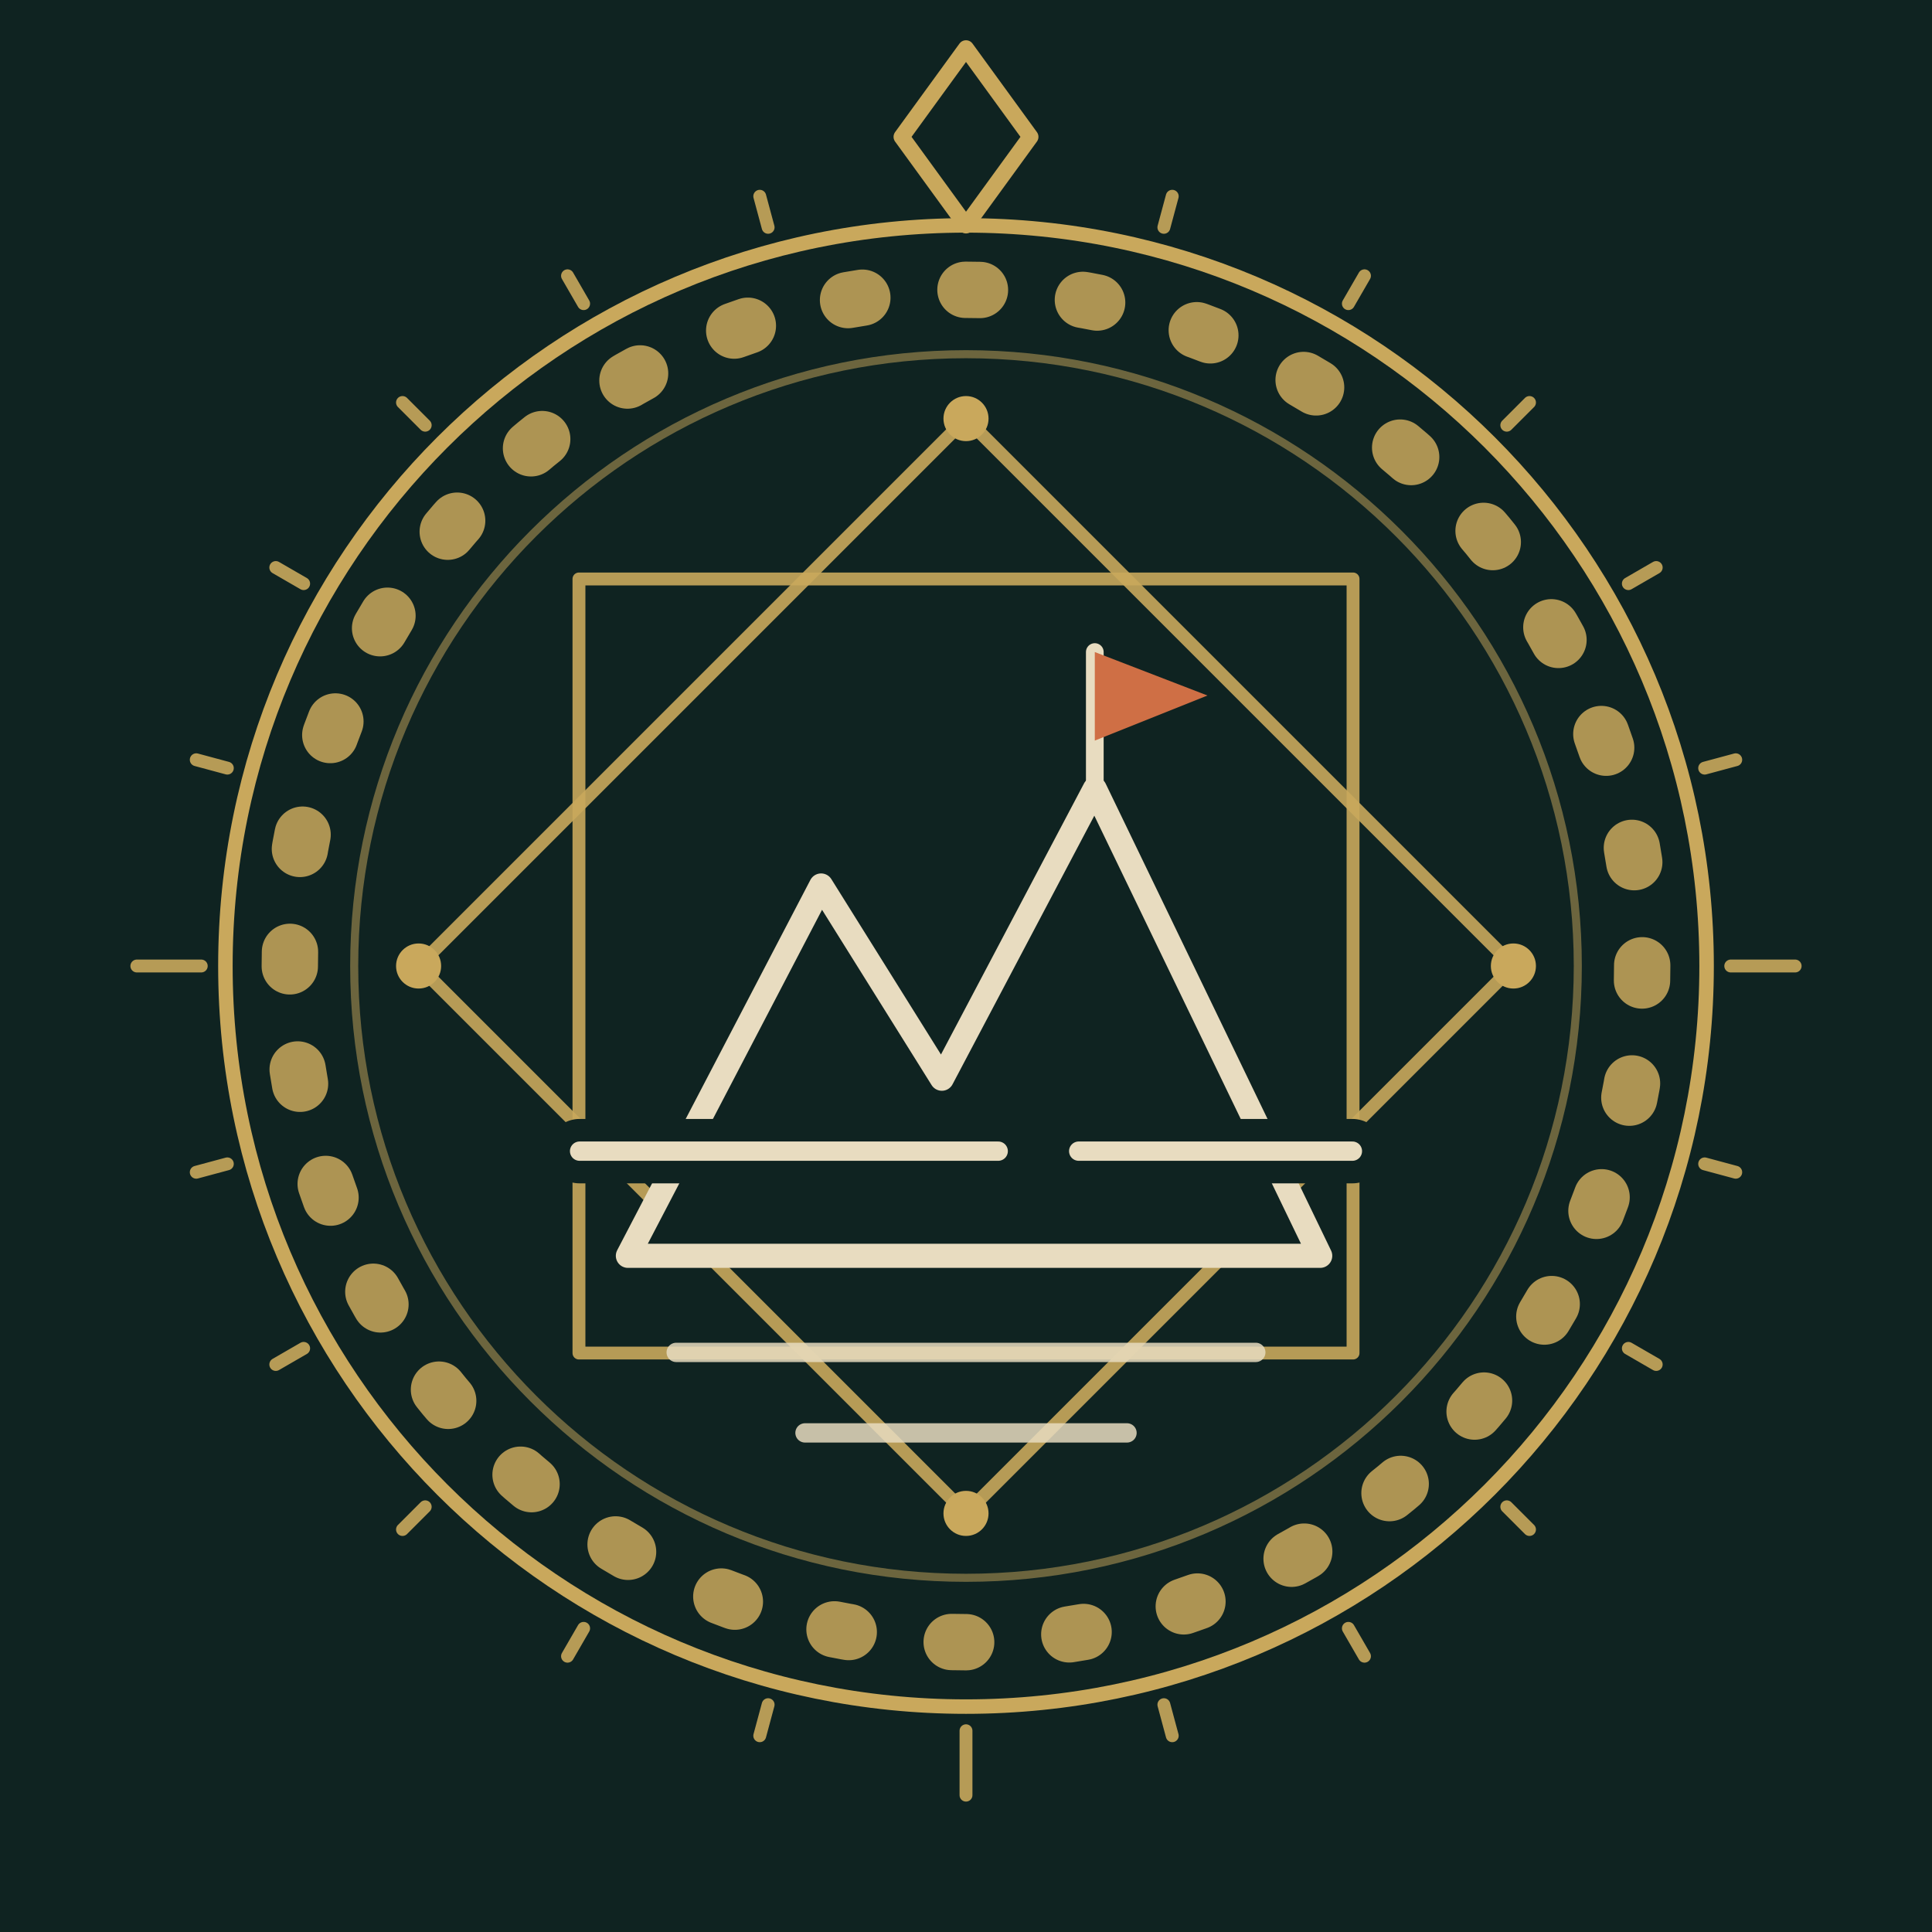
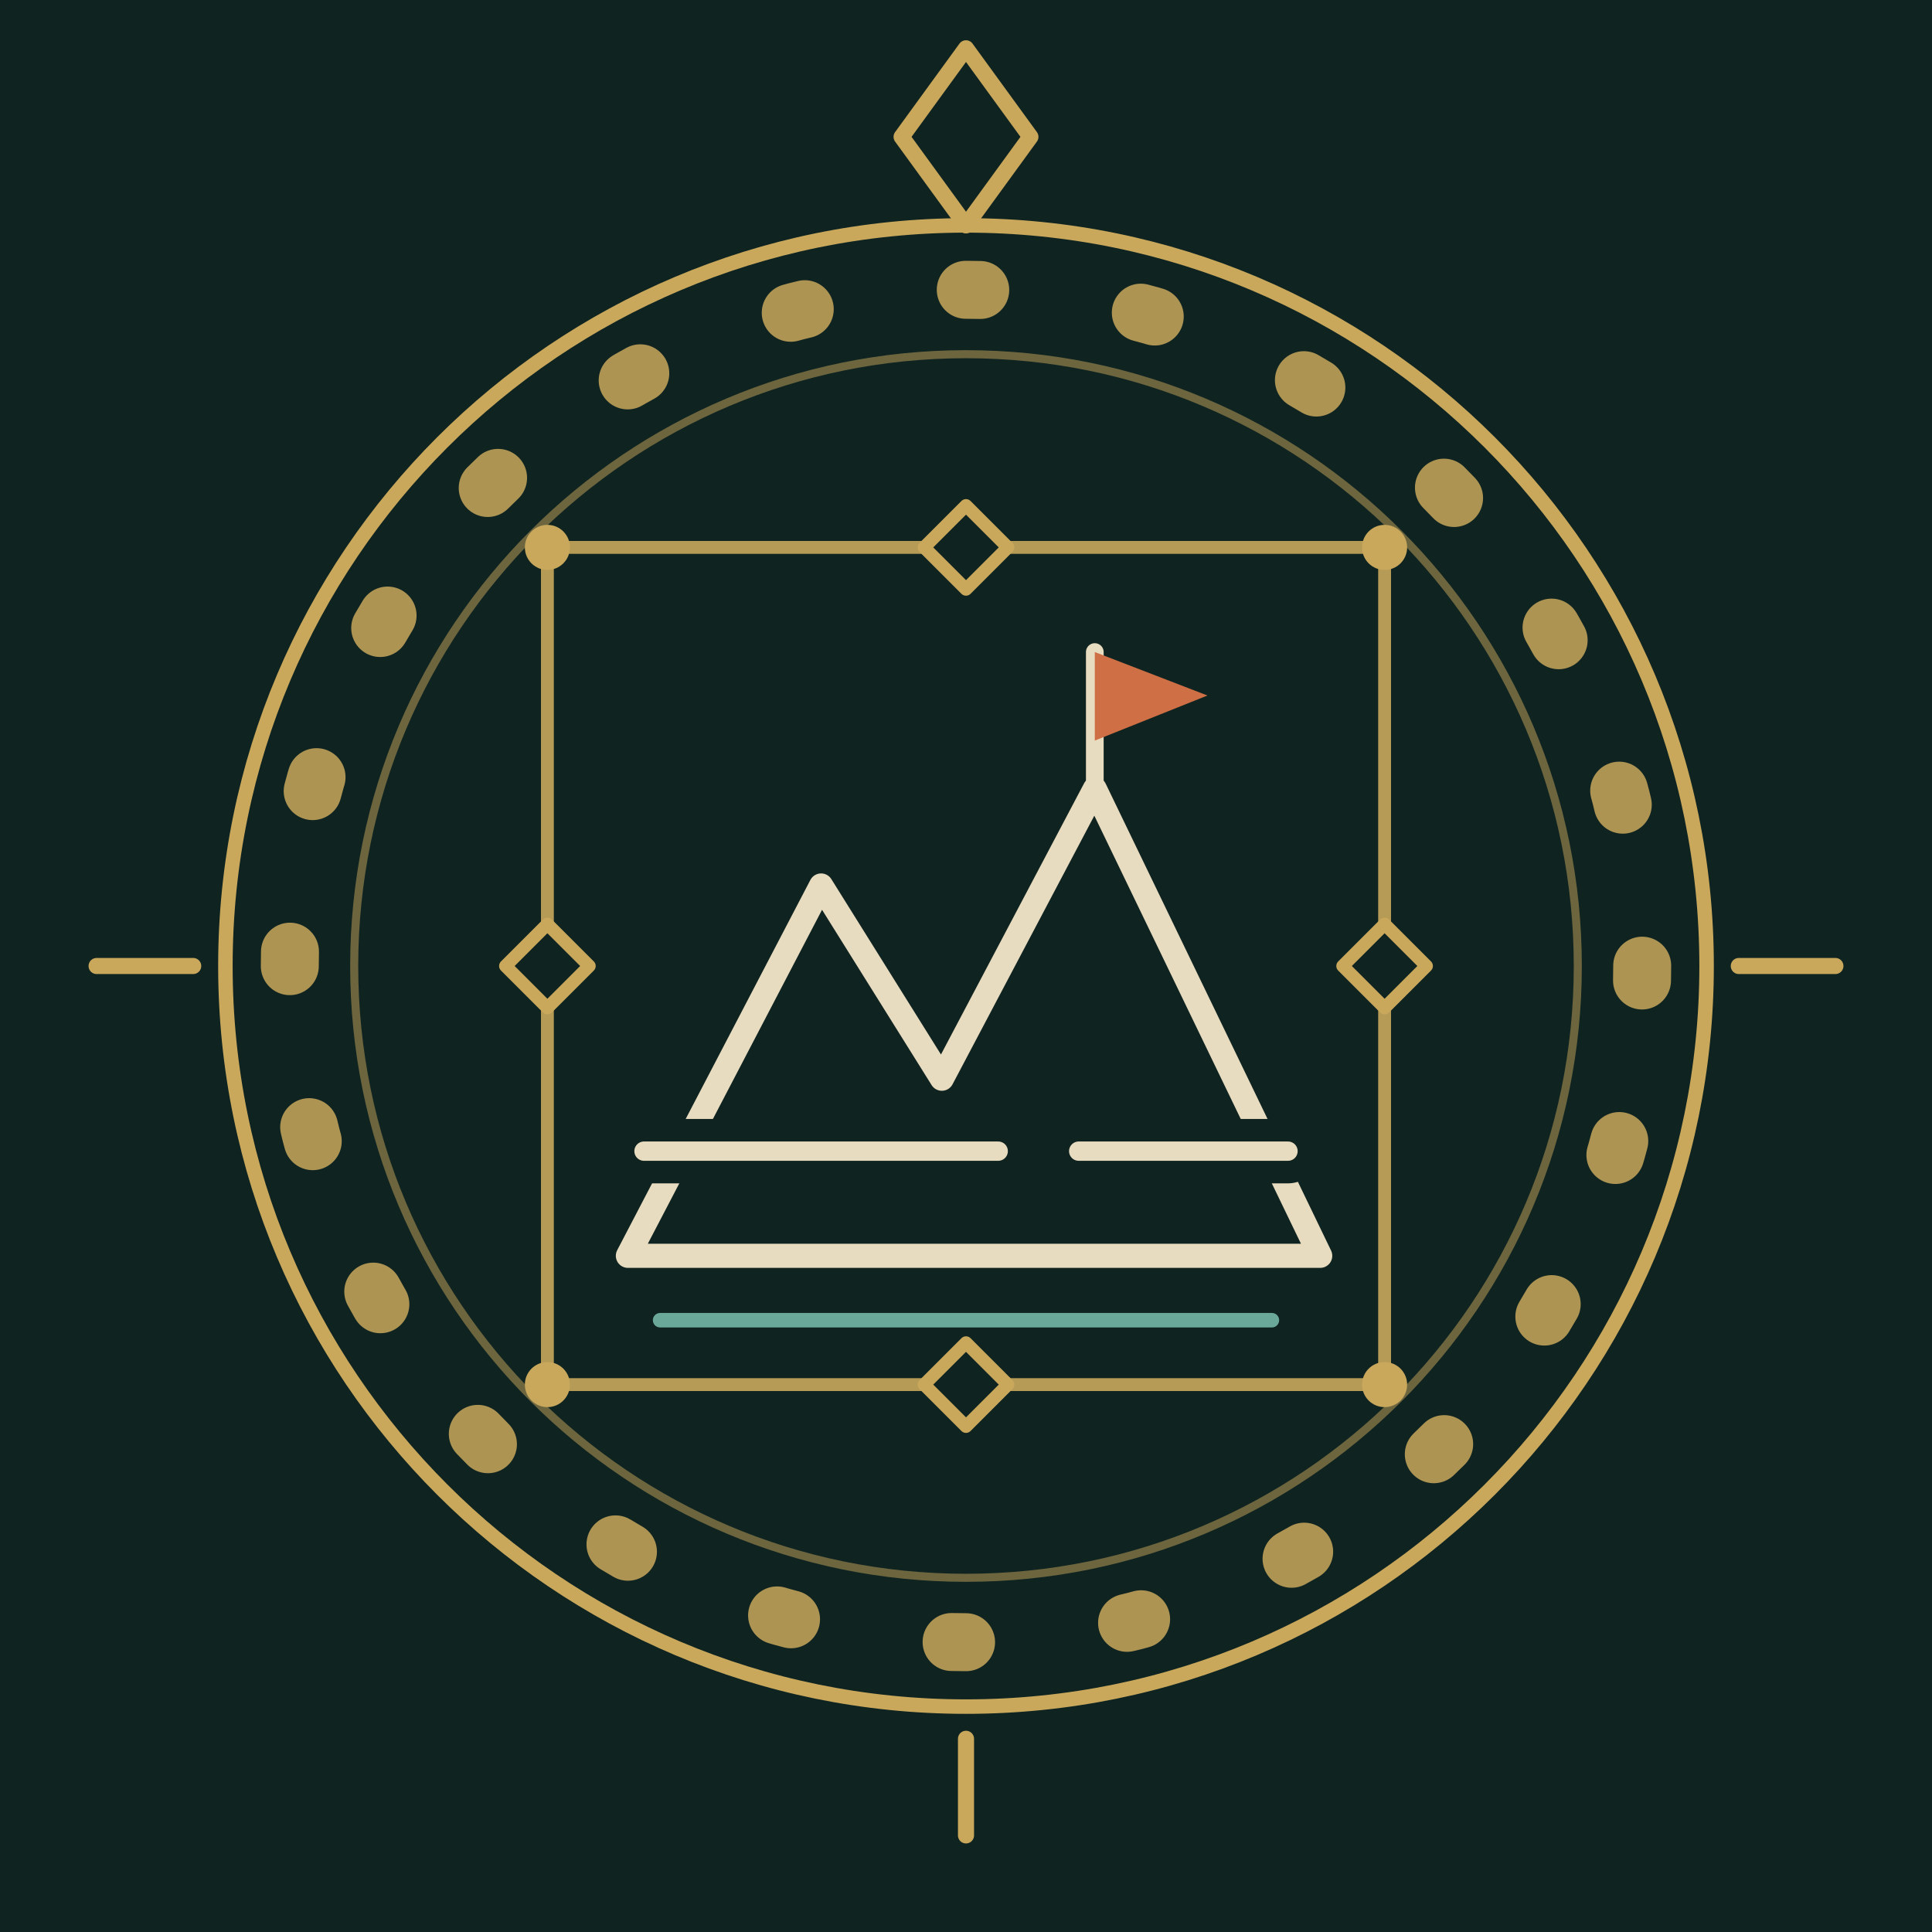
<svg xmlns="http://www.w3.org/2000/svg" width="1024" height="1024" viewBox="0 0 120 120">
  <rect x="0" y="0" width="120" height="120" fill="#0f2321" />
  <g fill="none" stroke="#c9a85c" stroke-linecap="round">
    <circle cx="60" cy="60" r="46" stroke-width=".9" />
-     <circle cx="60" cy="60" r="42" stroke-width="3.5" stroke-dasharray=".9 6.43" opacity=".85" />
+     <circle cx="60" cy="60" r="42" stroke-width="3.6" stroke-dasharray=".9 10.096" opacity=".85" />
    <circle cx="60" cy="60" r="38" stroke-width=".5" opacity=".5" />
-     <g stroke-width=".8" opacity=".9">
-       <path d="M72.29 14.12 L72.81 12.19" />
-       <path d="M83.75 18.86 L84.75 17.13" />
-       <path d="M93.59 26.41 L95.00 25.00" />
-       <path d="M101.14 36.25 L102.87 35.25" />
-       <path d="M105.88 47.71 L107.81 47.19" />
-       <path d="M107.50 60.00 L111.50 60.00" />
-       <path d="M105.88 72.29 L107.81 72.81" />
-       <path d="M101.14 83.75 L102.87 84.75" />
-       <path d="M93.59 93.59 L95.00 95.00" />
-       <path d="M83.75 101.14 L84.75 102.87" />
-       <path d="M72.29 105.88 L72.81 107.81" />
-       <path d="M60.00 107.50 L60.00 111.50" />
-       <path d="M47.71 105.88 L47.19 107.81" />
-       <path d="M36.25 101.14 L35.25 102.87" />
-       <path d="M26.41 93.59 L25.00 95.00" />
-       <path d="M18.86 83.75 L17.13 84.75" />
-       <path d="M14.12 72.29 L12.19 72.81" />
-       <path d="M12.50 60.00 L8.50 60.00" />
-       <path d="M14.12 47.71 L12.19 47.19" />
-       <path d="M18.86 36.25 L17.13 35.25" />
-       <path d="M26.41 26.41 L25.00 25.00" />
-       <path d="M36.25 18.86 L35.25 17.13" />
-       <path d="M47.71 14.12 L47.19 12.19" />
+     <g stroke-width="1">
+       <path d="M108 60 H114" />
+       <path d="M12 60 H6" />
+       <path d="M60 108 V114" />
    </g>
-     <polygon points="60.00,26.00 94.00,60.00 60.00,94.00 26.00,60.00" stroke-width=".8" stroke-linejoin="round" opacity=".9" />
-     <polygon points="84.04,35.96 84.04,84.04 35.96,84.04 35.96,35.96" stroke-width=".8" stroke-linejoin="round" opacity=".9" />
+     <rect x="34" y="34" width="52" height="52" stroke-width=".8" stroke-linejoin="round" opacity=".9" />
+   </g>
+   <g fill="#c9a85c">
+     <circle cx="34" cy="34" r="1.4" />
+     <circle cx="86" cy="34" r="1.4" />
+     <circle cx="34" cy="86" r="1.4" />
+     <circle cx="86" cy="86" r="1.4" />
+   </g>
+   <g fill="#0f2321" stroke="#c9a85c" stroke-width=".8" stroke-linejoin="round">
+     <path d="M60 31.4 L62.6 34 L60 36.6 L57.4 34 Z" />
+     <path d="M86 57.4 L88.6 60 L86 62.6 L83.4 60 Z" />
+     <path d="M60 83.4 L62.6 86 L60 88.6 L57.4 86 Z" />
+     <path d="M34 57.4 L36.6 60 L34 62.6 L31.4 60 Z" />
  </g>
  <g id="marker">
    <path d="M60 3 L64 8.5 L60 14 L56 8.5 Z" fill="#0f2321" stroke="#c9a85c" stroke-width="1" stroke-linejoin="round" />
  </g>
-   <g fill="#c9a85c">
-     <circle cx="60.00" cy="26.00" r="1.4" />
-     <circle cx="94.00" cy="60.00" r="1.4" />
-     <circle cx="60.00" cy="94.00" r="1.4" />
-     <circle cx="26.00" cy="60.00" r="1.4" />
-   </g>
+   <path d="M41 82 H79" fill="none" stroke="#6aa89a" stroke-width=".9" stroke-linecap="round" />
  <g fill="none" stroke="#e8dcc0" stroke-width="1.5" stroke-linecap="round" stroke-linejoin="round">
    <path d="M39 78 L51 55 L58.5 67 L68 49 L82 78 Z" fill="#0f2321" />
    <path d="M68 49 V40.5" stroke-width="1.1" />
    <g stroke-width="1.2">
-       <path d="M36 71.5 H62 M67 71.5 H84" stroke="#0f2321" stroke-width="4" />
-       <path d="M36 71.5 H62 M67 71.5 H84" />
-       <path d="M42 84 H78 M50 89 H70" opacity=".85" />
+       <path d="M40 71.5 H62 M67 71.5 H80" stroke="#0f2321" stroke-width="4" />
+       <path d="M40 71.5 H62 M67 71.5 H80" />
    </g>
  </g>
  <path d="M68 40.5 L75 43.2 L68 46 Z" fill="#cf6f45" />
</svg>
